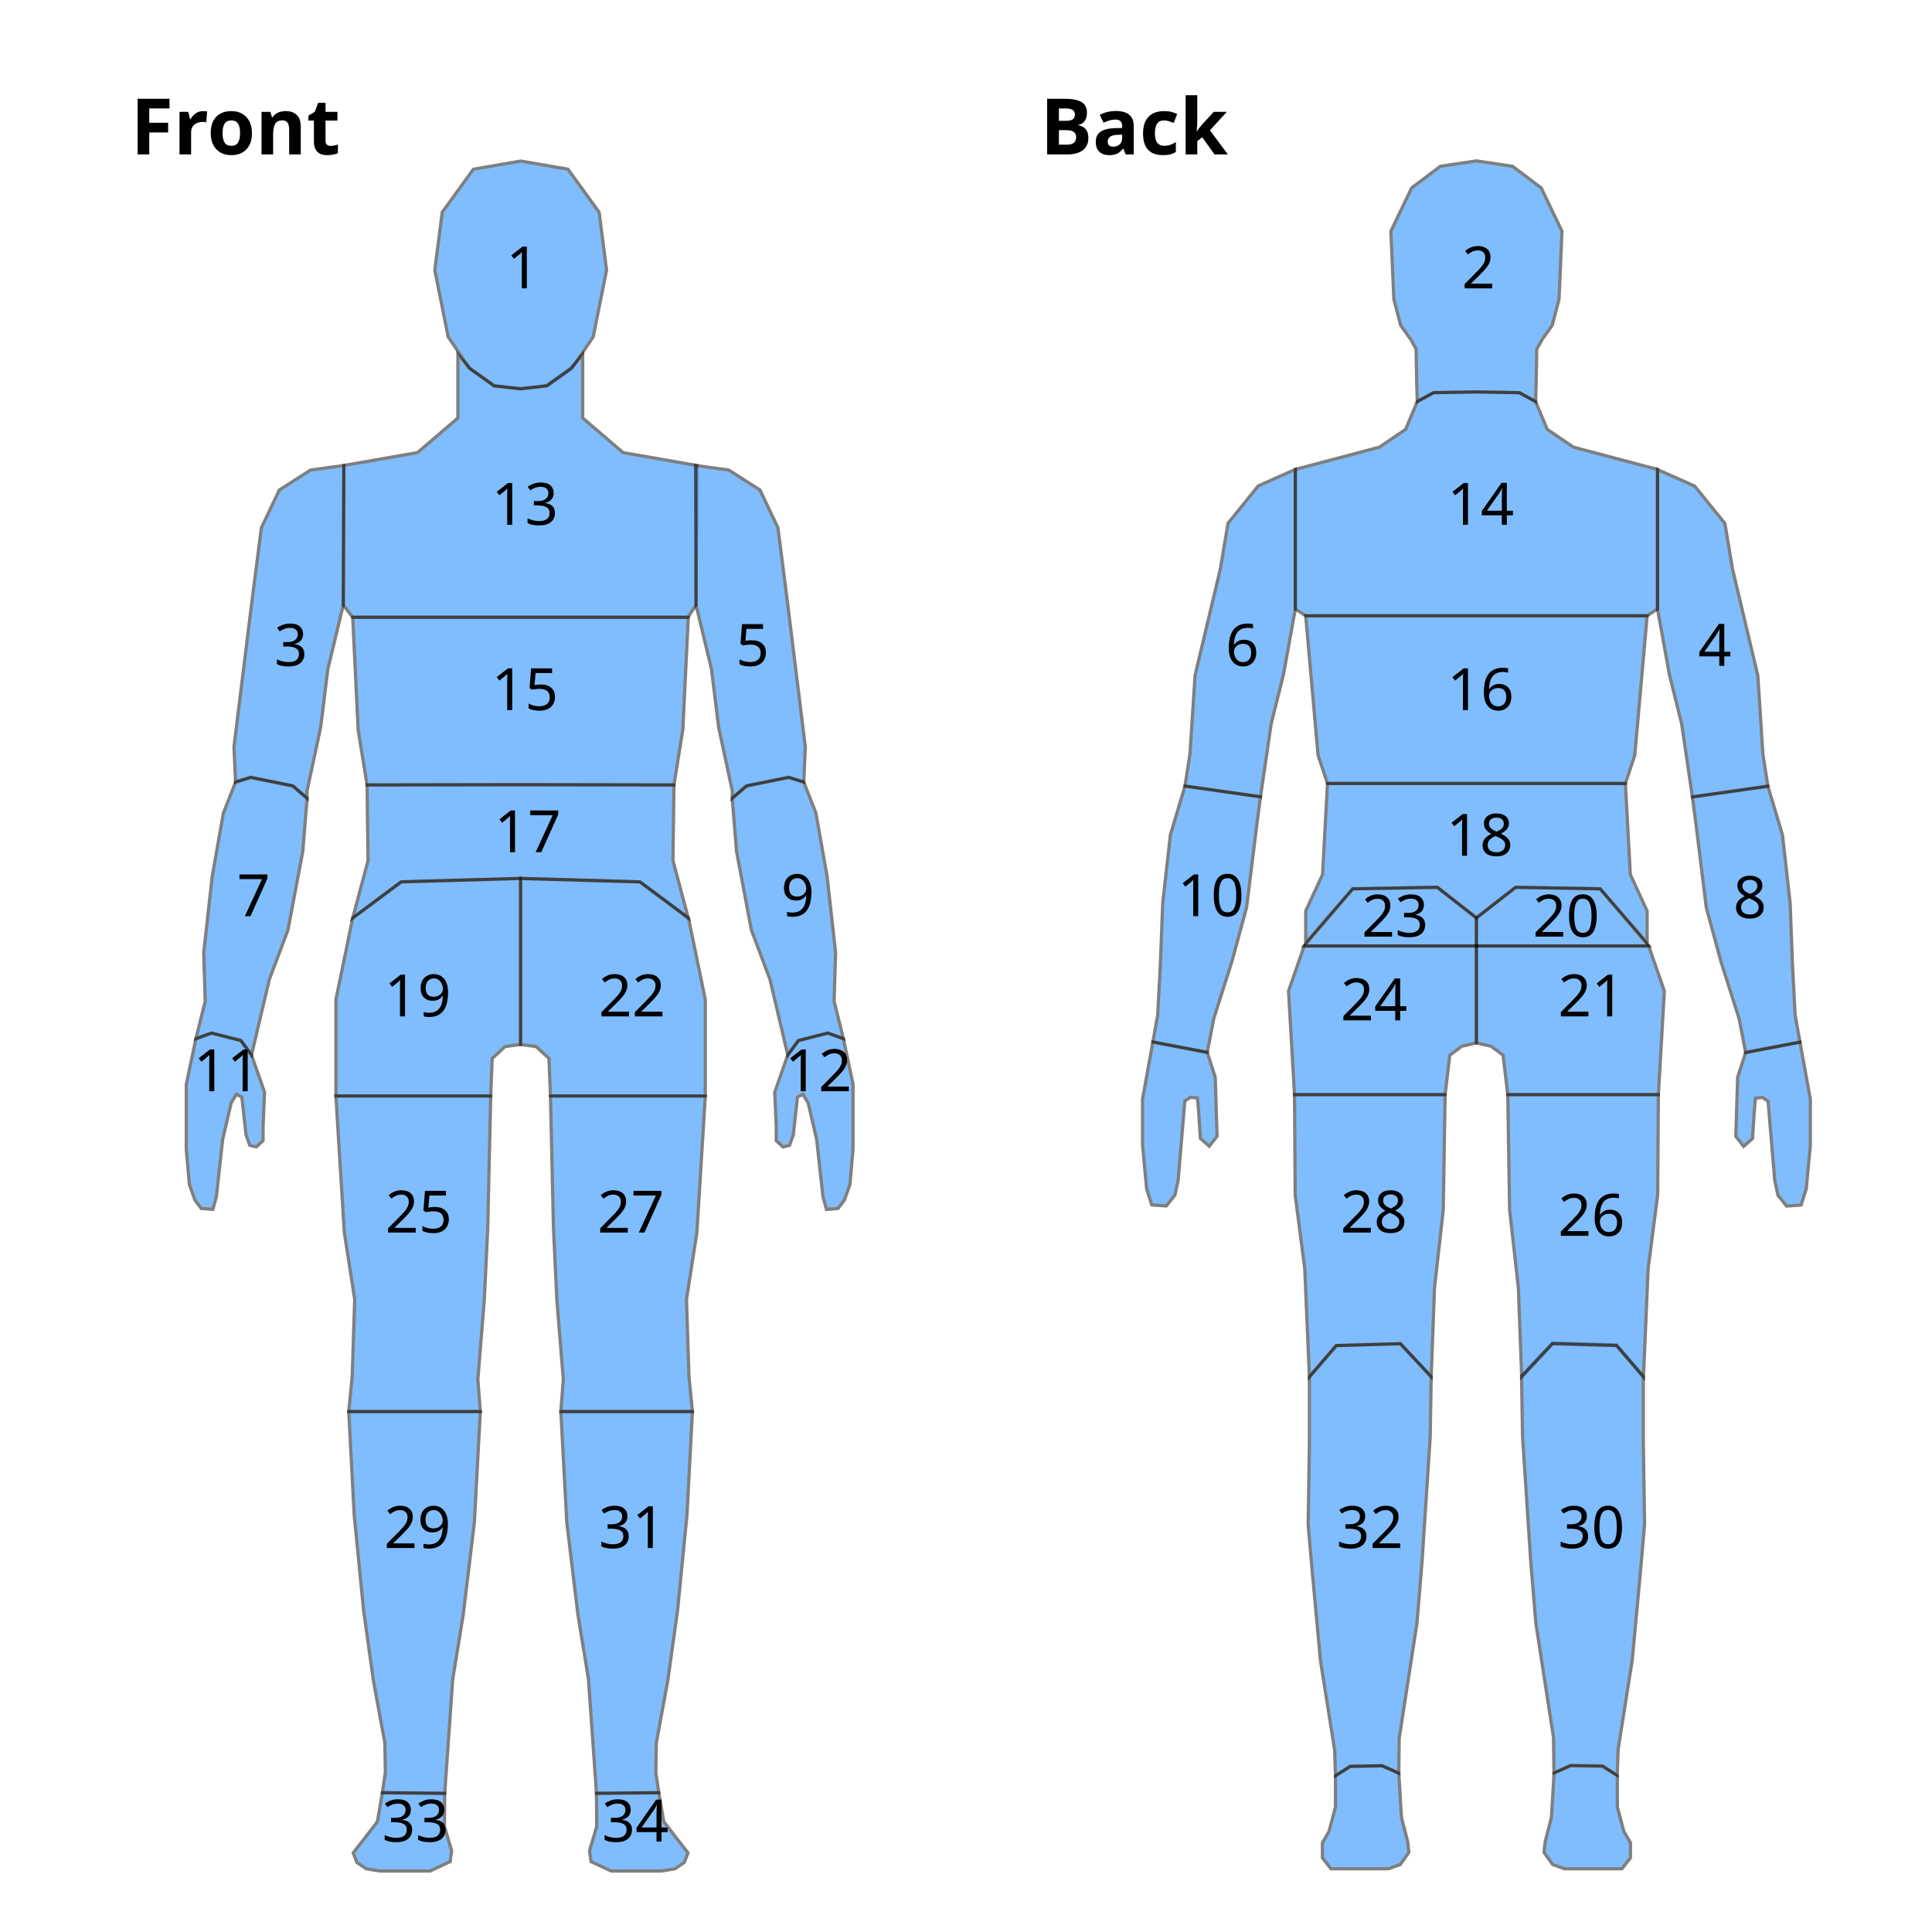
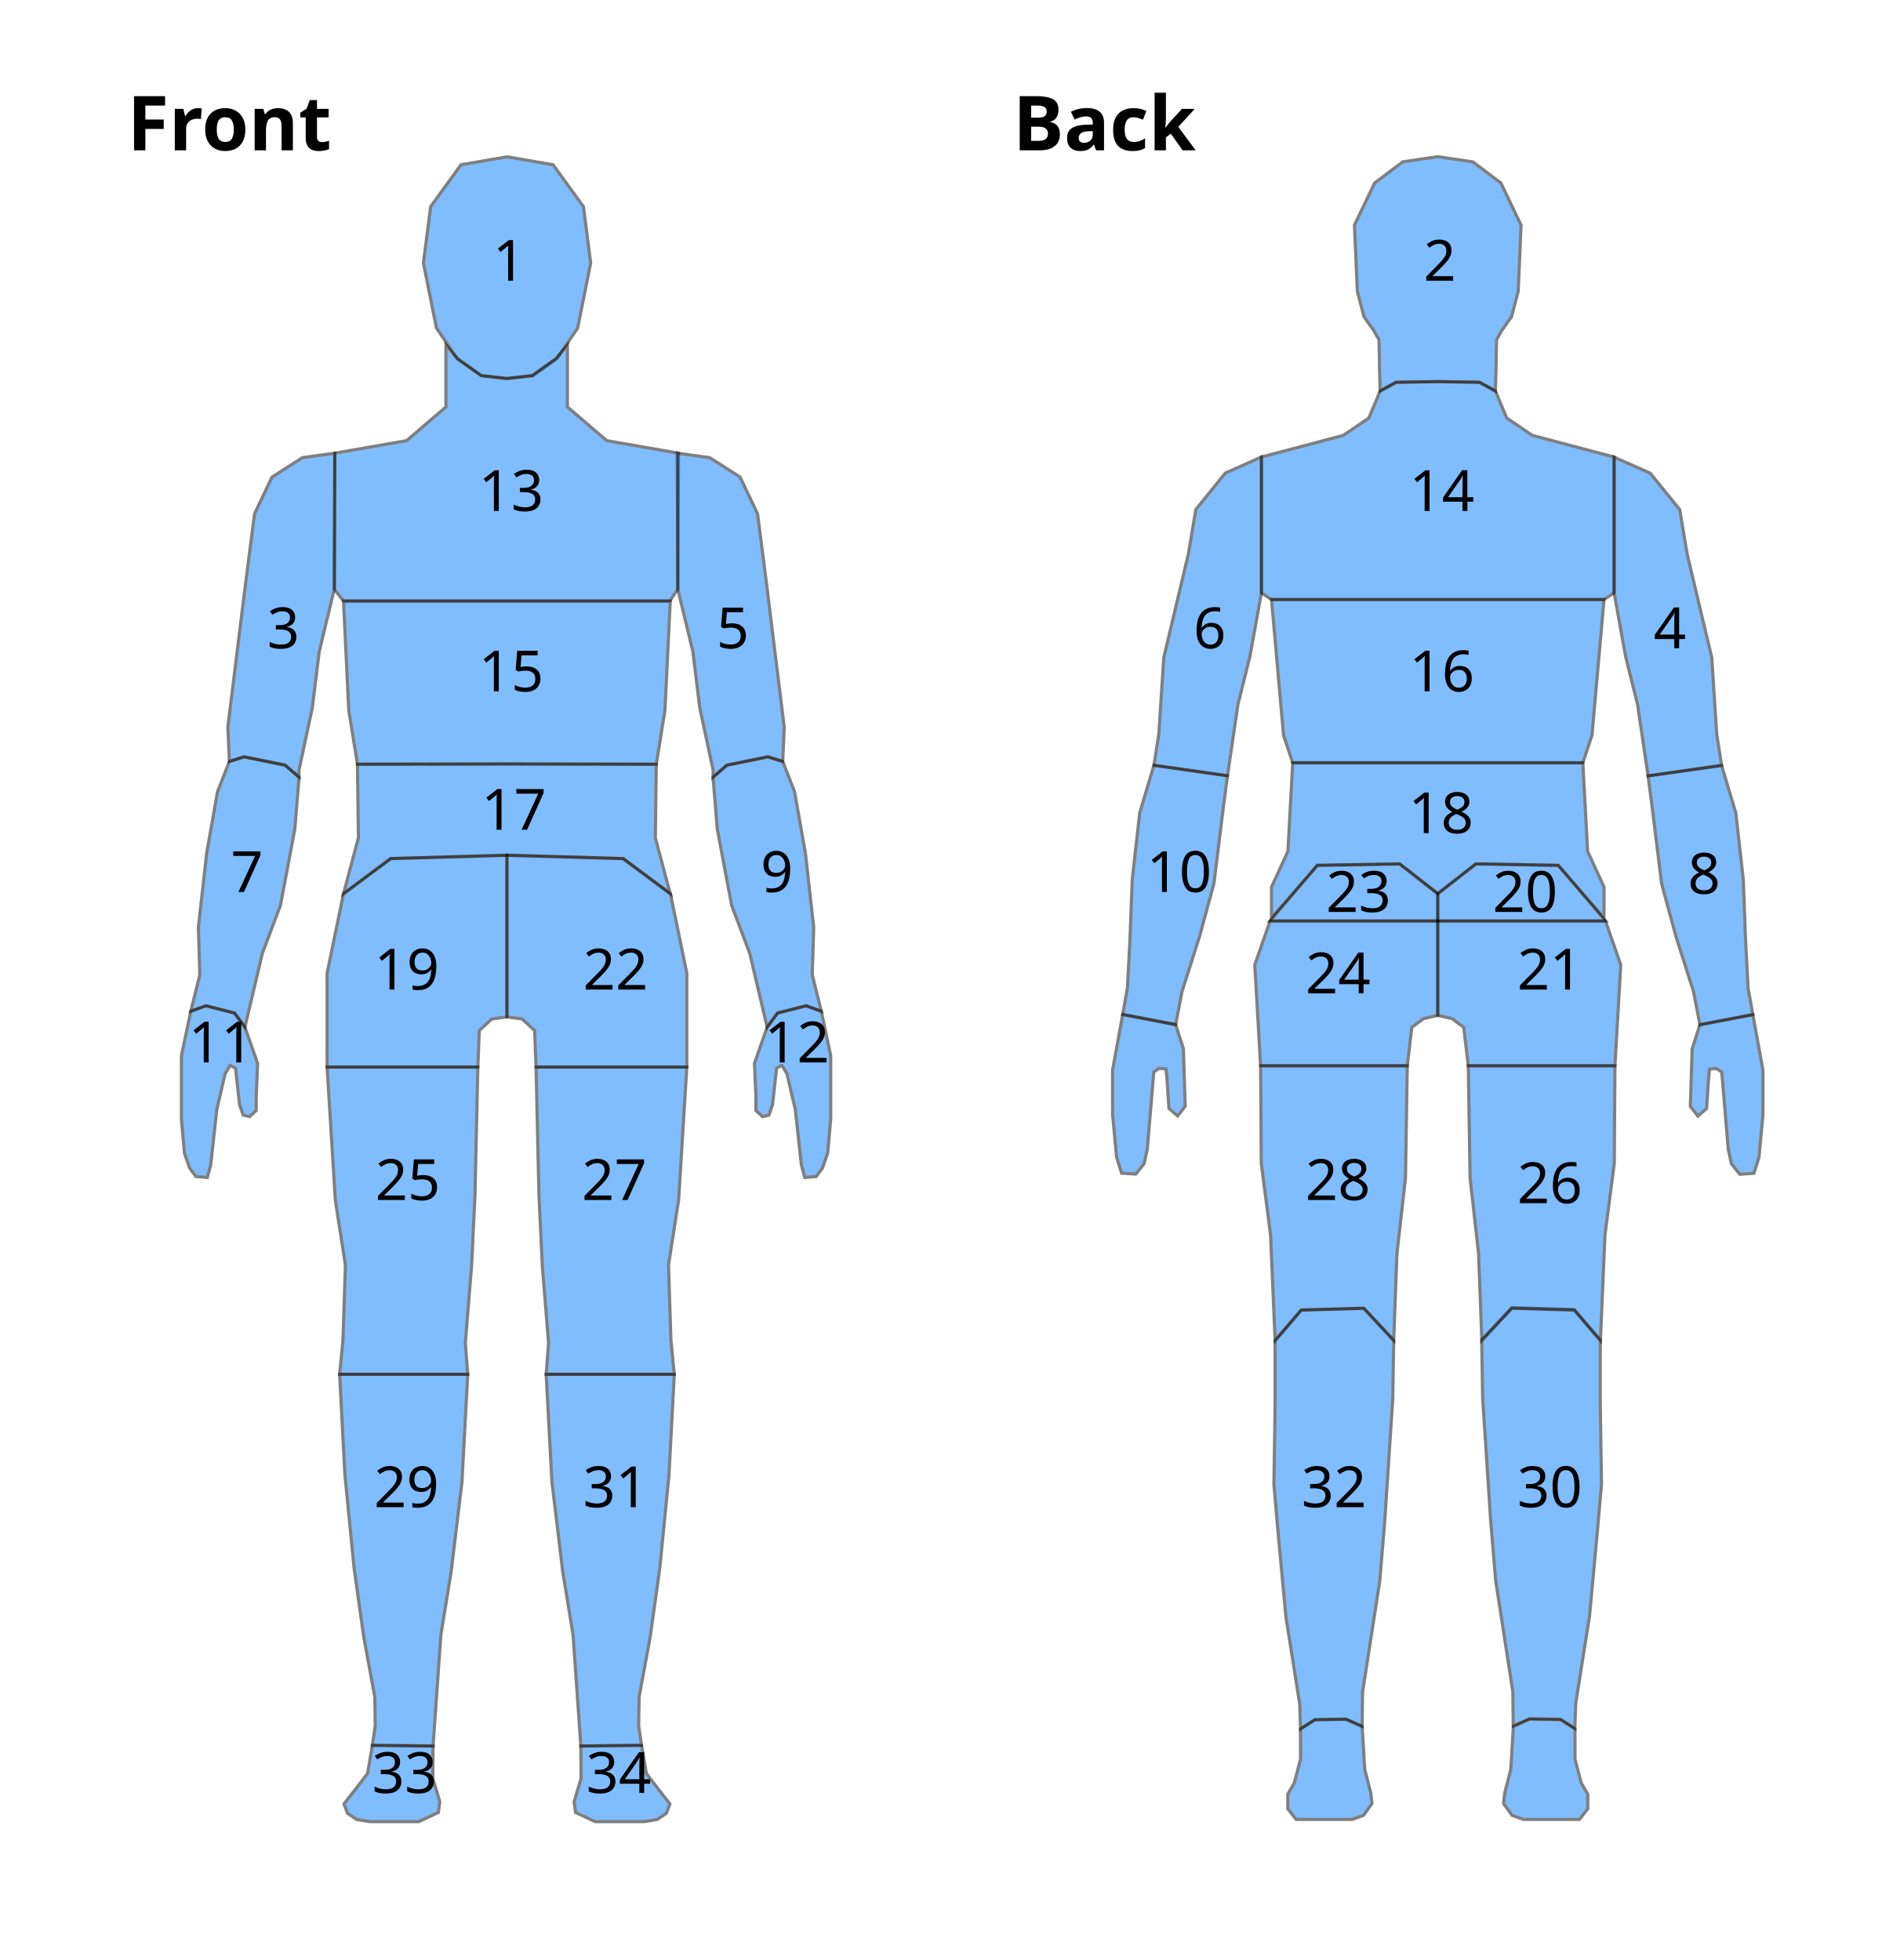
- <svg xmlns="http://www.w3.org/2000/svg" version="1.1" id="view" x="0px" y="0px" viewBox="0 0 595.28 595.28" style="enable-background:new 0 0 595.28 595.28;" xml:space="preserve">
+ <svg xmlns="http://www.w3.org/2000/svg" version="1.1" id="view" x="0px" y="0px" viewBox="0 0 595.28 620.28" style="enable-background:new 0 0 595.28 620.28;" xml:space="preserve">
  <style type="text/css">
	.st0{display:none;fill:none;stroke:#000000;stroke-miterlimit:10;}
	.st1{fill:#007bff;stroke:#000000;stroke-miterlimit:10;opacity: 0.5}
	.st1_selected{fill:red;stroke:#000000;stroke-miterlimit:10;opacity: 0.5}
	.st1:hover {
  		opacity: 1.0;
	}
	.st2{font-family:'YouYuan';}
	.st3{font-size:18px; cursor: pointer}
	.st4{display:none;fill:#00A0E9;stroke:#000000;stroke-miterlimit:10;}
	.st5{font-size:24px; cursor: pointer}
</style>
  <g id="front_x5F_view">
    <line id="line_1_" class="st0" x1="160.43" y1="0" x2="160.43" y2="595.28" />
    <polygon id="part_x5F_1" class="st1" title="1234" points="184.6,65.4 175,52.14 160.43,49.63 145.86,52.14 136.26,65.4 133.97,83.23    138.09,103.8 144.71,113.51 152.26,118.88 160.43,119.8 168.6,118.88 176.15,113.51 182.77,103.8 186.89,83.23  " />
    <polygon id="part_x5F_13" class="st1" points="214.68,143.42 191.98,139.46 179.53,128.79 179.53,109.24 175.9,113.51    168.35,118.88 160.31,119.79 152.26,118.88 144.71,113.51 141.09,109.24 141.09,128.79 128.64,139.46 105.93,143.42 105.77,186.4    108.68,190.2 160.19,190.2 160.43,190.2 211.94,190.2 214.46,186.4  " />
    <polygon id="part_x5F_15" class="st1" points="160.56,190.2 160.56,190.2 160.19,190.2 108.68,190.2 110.35,224.79 113.1,241.86    160.37,241.78 207.65,241.86 210.39,224.79 212.07,190.2  " />
    <polygon id="part_x5F_17" class="st1" points="207.35,265.17 207.65,241.86 160.37,241.78 113.1,241.86 113.4,265.17    108.68,282.85 123.61,271.72 160.37,270.66 197.14,271.72 212.07,282.85  " />
    <polygon id="part_x5F_19" class="st1" points="160.37,270.66 123.61,271.72 108.68,282.85 103.5,307.99 103.5,337.7 151.19,337.7    151.65,326.12 155.61,322.47 160.37,321.82  " />
    <polygon id="part_x5F_25" class="st1" points="151.19,337.7 103.5,337.7 106.09,379.76 109.29,400.33 108.52,424.1 107.46,434.92    147.99,434.92 147.23,425.02 149.21,400.64 150.28,378.39  " />
    <polygon id="part_x5F_29" class="st1" points="147.99,434.92 107.46,434.92 109.13,466.77 112.03,496.18 115.08,517.97    118.58,537.02 118.73,546.16 117.82,552.36 137.02,552.56 139.49,517.4 142.73,497.48 146.16,469.06  " />
    <polygon id="part_x5F_33" class="st1" points="137.02,552.56 117.82,552.36 116.3,561.25 112.33,566.43 108.83,570.89    109.97,573.86 112.83,575.8 117.06,576.49 132.49,576.49 138.7,573.59 139.15,570.24 136.94,562.77  " />
    <polygon id="part_x5F_22" class="st1" points="160.43,270.66 197.19,271.72 212.13,282.85 217.31,307.99 217.31,337.7    169.61,337.7 169.15,326.12 165.19,322.47 160.43,321.82  " />
    <polygon id="part_x5F_27" class="st1" points="169.61,337.7 217.31,337.7 214.72,379.76 211.52,400.33 212.28,424.1 213.34,434.92    172.81,434.92 173.57,425.02 171.59,400.64 170.53,378.39  " />
    <polygon id="part_x5F_31" class="st1" points="172.81,434.92 213.34,434.92 211.67,466.77 208.77,496.18 205.73,517.97    202.22,537.02 202.07,546.16 202.98,552.36 183.78,552.56 181.32,517.4 178.07,497.48 174.64,469.06  " />
    <polygon id="part_x5F_34" class="st1" points="183.78,552.56 202.98,552.36 204.51,561.25 208.47,566.43 211.97,570.89    210.83,573.86 207.97,575.8 203.74,576.49 188.32,576.49 182.11,573.59 181.65,570.24 183.86,562.77  " />
    <polygon id="part_x5F_3" class="st1" points="105.93,143.42 105.77,186.4 101.01,206.18 98.81,224.05 94.58,243.78 94.62,245.96    90.21,242.15 77.24,239.52 72.58,240.97 72.09,230.12 77.66,184.99 80.54,162.6 86.07,150.98 95.69,144.83  " />
    <polygon id="part_x5F_7" class="st1" points="94.62,245.96 90.21,242.15 77.24,239.52 72.58,240.97 68.83,250.54 65.4,269.97    62.77,293.51 63.23,308.49 60.37,320.03 65.17,318.31 74.2,320.6 77.49,325.06 83,301.74 88.73,286.53 93.29,262.31  " />
    <polygon id="part_x5F_11" class="st1" points="77.49,325.06 74.2,320.6 65.17,318.31 60.37,320.03 57.4,334.09 57.4,354.2    58.35,364.93 60.04,369.72 62,372.34 65.58,372.64 66.66,368.71 68.6,351.11 71.23,339.8 72.83,337.17 74.52,338.02 75.8,349.63    76.97,352.91 78.97,353.37 81.06,351.46 81.06,346.89 81.51,336.54  " />
    <polygon id="part_x5F_5" class="st1" points="214.3,143.42 214.46,186.4 219.22,206.18 221.42,224.05 225.65,243.78 225.61,245.96    230.02,242.15 242.98,239.52 247.65,240.97 248.13,230.12 242.56,184.99 239.69,162.6 234.16,150.98 224.54,144.83  " />
    <polygon id="part_x5F_9" class="st1" points="225.61,245.96 230.02,242.15 242.98,239.52 247.65,240.97 251.4,250.54    254.83,269.97 257.46,293.51 257,308.49 259.86,320.03 255.06,318.31 246.03,320.6 242.73,325.06 237.23,301.74 231.5,286.53    226.94,262.31  " />
    <polygon id="part_x5F_12" class="st1" points="242.73,325.06 246.03,320.6 255.06,318.31 259.86,320.03 262.83,334.09    262.83,354.2 261.88,364.93 260.19,369.72 258.23,372.34 254.65,372.64 253.57,368.71 251.63,351.11 249,339.8 247.4,337.17    245.71,338.02 244.43,349.63 243.26,352.91 241.26,353.37 239.17,351.46 239.17,346.89 238.71,336.54  " />
    <text transform="matrix(1 0 0 1 155.93 88.8413)" class="st2 st3">1</text>
    <text transform="matrix(1 0 0 1 241.8731 336.2236)" class="st2 st3">12</text>
    <text transform="matrix(1 0 0 1 184.0782 379.7685)" class="st2 st3">27</text>
    <text transform="matrix(1 0 0 1 184.4591 476.9733)" class="st2 st3">31</text>
    <text transform="matrix(1 0 0 1 185.4592 567.4208)" class="st2 st3">34</text>
    <text transform="matrix(1 0 0 1 117.7238 567.4205)" class="st2 st3">33</text>
    <text transform="matrix(1 0 0 1 118.343 476.9738)" class="st2 st3">29</text>
    <text transform="matrix(1 0 0 1 118.724 379.7687)" class="st2 st3">25</text>
    <text transform="matrix(1 0 0 1 118.4024 313.1652)" class="st2 st3">19</text>
    <text transform="matrix(1 0 0 1 152.2888 262.5815)" class="st2 st3">17</text>
    <text transform="matrix(1 0 0 1 151.4298 218.7889)" class="st2 st3">15</text>
    <text transform="matrix(1 0 0 1 151.4302 161.7002)" class="st2 st3">13</text>
    <text transform="matrix(1 0 0 1 84.5136 205.1596)" class="st2 st3">3</text>
    <text transform="matrix(1 0 0 1 72.9939 282.2862)" class="st2 st3">7</text>
    <text transform="matrix(1 0 0 1 240.6597 282.2862)" class="st2 st3">9</text>
    <text transform="matrix(1 0 0 1 226.7149 205.1595)" class="st2 st3">5</text>
    <text transform="matrix(1 0 0 1 184.4593 313.1654)" class="st2 st3">22</text>
    <text transform="matrix(1 0 0 1 59.6286 336.2234)" class="st2 st3">11</text>
  </g>
  <g id="back_x5F_view">
    <line id="line" class="st4" x1="454.91" y1="0" x2="454.91" y2="595.28" />
    <polygon id="part_x5F_2" class="st1" points="474.87,57.9 466.01,51.23 454.91,49.58 443.82,51.23 434.95,57.9 428.55,71.25    429.47,92.19 431.57,100.23 434.68,104.62 436.33,107.55 436.51,117.88 436.69,123.73 441.72,120.99 454.91,120.77 468.11,120.99    473.14,123.73 473.32,117.88 473.5,107.55 475.15,104.62 478.26,100.23 480.36,92.19 481.27,71.25  " />
    <polygon id="part_x5F_14" class="st1" points="484.81,137.78 476.73,132.3 473.14,123.73 468.11,120.99 454.91,120.77    441.72,120.99 436.69,123.73 433.1,132.3 425.02,137.78 399.11,144.64 399.11,187.61 402.31,189.74 454.91,189.74 507.51,189.74    510.71,187.61 510.71,144.64  " />
    <polygon id="part_x5F_16" class="st1" points="402.31,189.74 406.12,232.71 409.02,241.4 454.91,241.4 500.81,241.4 503.7,232.71    507.51,189.74  " />
    <polygon id="part_x5F_18" class="st1" points="502.33,269.44 500.81,241.4 454.91,241.4 409.02,241.4 407.5,269.44 402.31,280.71    402.31,290.47 416.79,273.86 442.85,273.4 454.91,282.82 466.98,273.4 493.04,273.86 507.51,290.47 507.51,280.71  " />
    <polygon id="part_x5F_23" class="st1" points="454.91,282.82 442.85,273.4 416.79,273.86 401.85,291.47 454.91,291.47  " />
    <polygon id="part_x5F_24" class="st1" points="454.91,291.47 401.85,291.47 397.02,305.36 398.86,337.29 445.26,337.29    446.7,325.12 450.39,322.37 454.91,321.33  " />
    <polygon id="part_x5F_28" class="st1" points="445.26,337.29 398.86,337.29 399.07,368.17 402.01,390.8 403.45,424.24    411.72,414.6 431.48,414.02 440.97,424.19 441.99,396.85 444.69,372.79  " />
    <polygon id="part_x5F_32" class="st1" points="440.97,424.19 431.48,414.02 411.72,414.6 403.45,424.24 403.45,444.57    403.07,469.79 404.34,484.43 406.86,511.66 411.23,539.23 411.49,547.14 416.04,544.24 425.86,544.07 430.99,546.36 431.11,535.57    436.58,500.19 438.14,481.33 440.67,442.74  " />
    <polygon id="part_x5F_30" class="st1" points="468.82,424.03 478.31,413.86 498.07,414.43 506.33,424.08 506.33,444.41    506.72,469.63 505.45,484.26 502.92,511.5 498.56,539.07 498.29,546.98 493.75,544.08 483.93,543.91 478.8,546.2 478.67,535.41    473.21,500.03 471.65,481.17 469.12,442.57  " />
    <polygon id="foot_x5F_l" class="st1" points="430.99,546.36 425.86,544.07 416.04,544.24 411.49,547.14 411.49,556.71    409.51,564.26 407.46,567.8 407.46,572.43 410.09,575.8 427.8,575.8 431.42,574.5 434.09,570.77 433.74,567.51 431.8,559.93  " />
    <polygon id="part_x5F_20" class="st1" points="454.91,282.82 466.98,273.4 493.04,273.86 507.98,291.47 454.91,291.47  " />
    <polygon id="part_x5F_21" class="st1" points="454.91,291.47 507.98,291.47 512.81,305.36 510.97,337.29 464.57,337.29    463.13,325.12 459.44,322.37 454.91,321.33  " />
    <polygon id="part_x5F_26" class="st1" points="464.57,337.29 510.97,337.29 510.76,368.17 507.82,390.8 506.37,424.24 498.1,414.6    478.35,414.02 468.86,424.19 467.84,396.85 465.14,372.79  " />
    <polygon id="foot_x5F_r" class="st1" points="478.84,546.36 483.97,544.07 493.79,544.24 498.33,547.14 498.33,556.71    500.31,564.26 502.37,567.8 502.37,572.43 499.74,575.8 482.03,575.8 478.41,574.5 475.74,570.77 476.09,567.51 478.03,559.93  " />
    <polygon id="part_x5F_6" class="st1" points="399.11,144.64 387.69,149.72 378.37,161.23 376.02,175.26 368.22,208.1    366.66,232.26 365.11,242.2 388.37,245.51 391.68,222.96 395.46,207.8 399.11,187.61  " />
    <polygon id="part_x5F_10" class="st1" points="388.37,245.51 365.11,242.2 360.62,257.22 358.25,278.34 357.51,297.64    356.71,312.71 355.23,321.06 371.97,324.26 373.97,313.87 379.57,296.26 384.09,279.6 385.67,266.79 387.23,254.2  " />
    <polygon id="hand_x5F_l" class="st1" points="371.97,324.26 355.23,321.06 352.03,338.66 352.03,352.71 353.29,366.23    354.88,371.26 359.34,371.57 362,368.26 363,363.69 365.06,339.23 366.77,338.09 368.94,338.31 369.31,342.35 369.86,350.77    372.6,353.17 375,350.09 374.43,331.91  " />
    <polygon id="part_x5F_4" class="st1" points="510.71,144.68 522.14,149.76 531.46,161.27 533.81,175.3 541.61,208.14 543.17,232.3    544.71,242.24 521.46,245.55 518.14,223 514.37,207.84 510.71,187.65  " />
    <polygon id="part_x5F_8" class="st1" points="521.46,245.55 544.71,242.24 549.21,257.26 551.58,278.38 552.31,297.68    553.11,312.75 554.6,321.1 537.86,324.3 535.86,313.91 530.26,296.3 525.74,279.64 524.16,266.83 522.6,254.24  " />
    <polygon id="hand_x5F_r" class="st1" points="537.86,324.3 554.6,321.1 557.8,338.7 557.8,352.75 556.54,366.27 554.95,371.3    550.49,371.61 547.83,368.3 546.83,363.73 544.77,339.27 543.06,338.13 540.89,338.35 540.52,342.39 539.97,350.81 537.23,353.21    534.83,350.13 535.4,331.95  " />
    <text transform="matrix(1 0 0 1 450.4143 88.8413)" class="st2 st3">2</text>
    <text transform="matrix(1 0 0 1 445.9146 161.7002)" class="st2 st3">14</text>
    <text transform="matrix(1 0 0 1 445.9141 218.7889)" class="st2 st3">16</text>
    <text transform="matrix(1 0 0 1 377.6143 205.1593)" class="st2 st3">6</text>
    <text transform="matrix(1 0 0 1 362.8001 282.2863)" class="st2 st3">10</text>
    <text transform="matrix(1 0 0 1 534.0287 282.8477)" class="st2 st3">8</text>
    <text transform="matrix(1 0 0 1 523.2144 205.1597)" class="st2 st3">4</text>
    <text transform="matrix(1 0 0 1 445.6351 263.6671)" class="st2 st3">18</text>
    <text transform="matrix(1 0 0 1 419.5546 288.5993)" class="st2 st3">23</text>
    <text transform="matrix(1 0 0 1 472.2742 288.5992)" class="st2 st3">20</text>
    <text transform="matrix(1 0 0 1 480.0568 313.1655)" class="st2 st3">21</text>
    <text transform="matrix(1 0 0 1 480.0573 476.9737)" class="st2 st3">30</text>
    <text transform="matrix(1 0 0 1 413.0613 314.3799)" class="st2 st3">24</text>
    <text transform="matrix(1 0 0 1 413.0213 379.7686)" class="st2 st3">28</text>
    <text transform="matrix(1 0 0 1 480.0571 380.7689)" class="st2 st3">26</text>
    <text transform="matrix(1 0 0 1 411.7712 476.9738)" class="st2 st3">32</text>
  </g>
  <text transform="matrix(1 0 0 1 40.2573 47.5713)" class="st2 st5 st_label" font-weight="bold">Front</text>
  <text transform="matrix(1 0 0 1 320.486 47.5714)" class="st2 st5 st_label" font-weight="bold">Back</text>
  <g id="label_x5F_view">
</g>
</svg>
